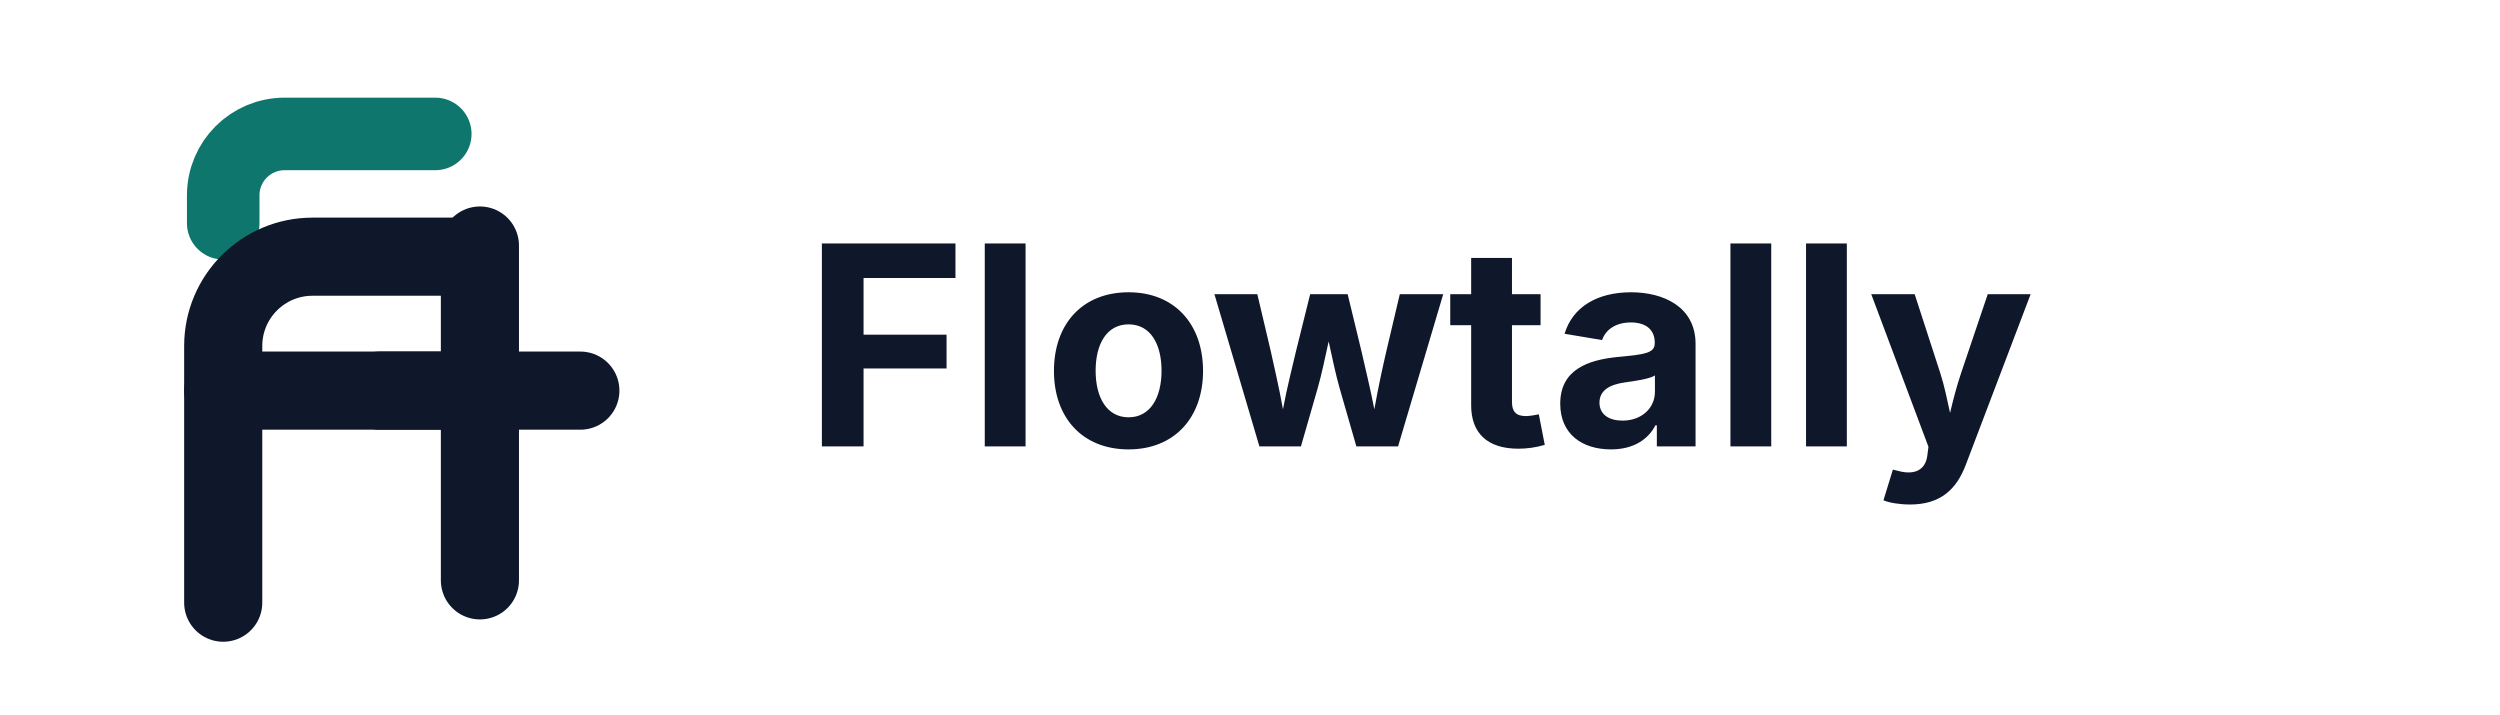
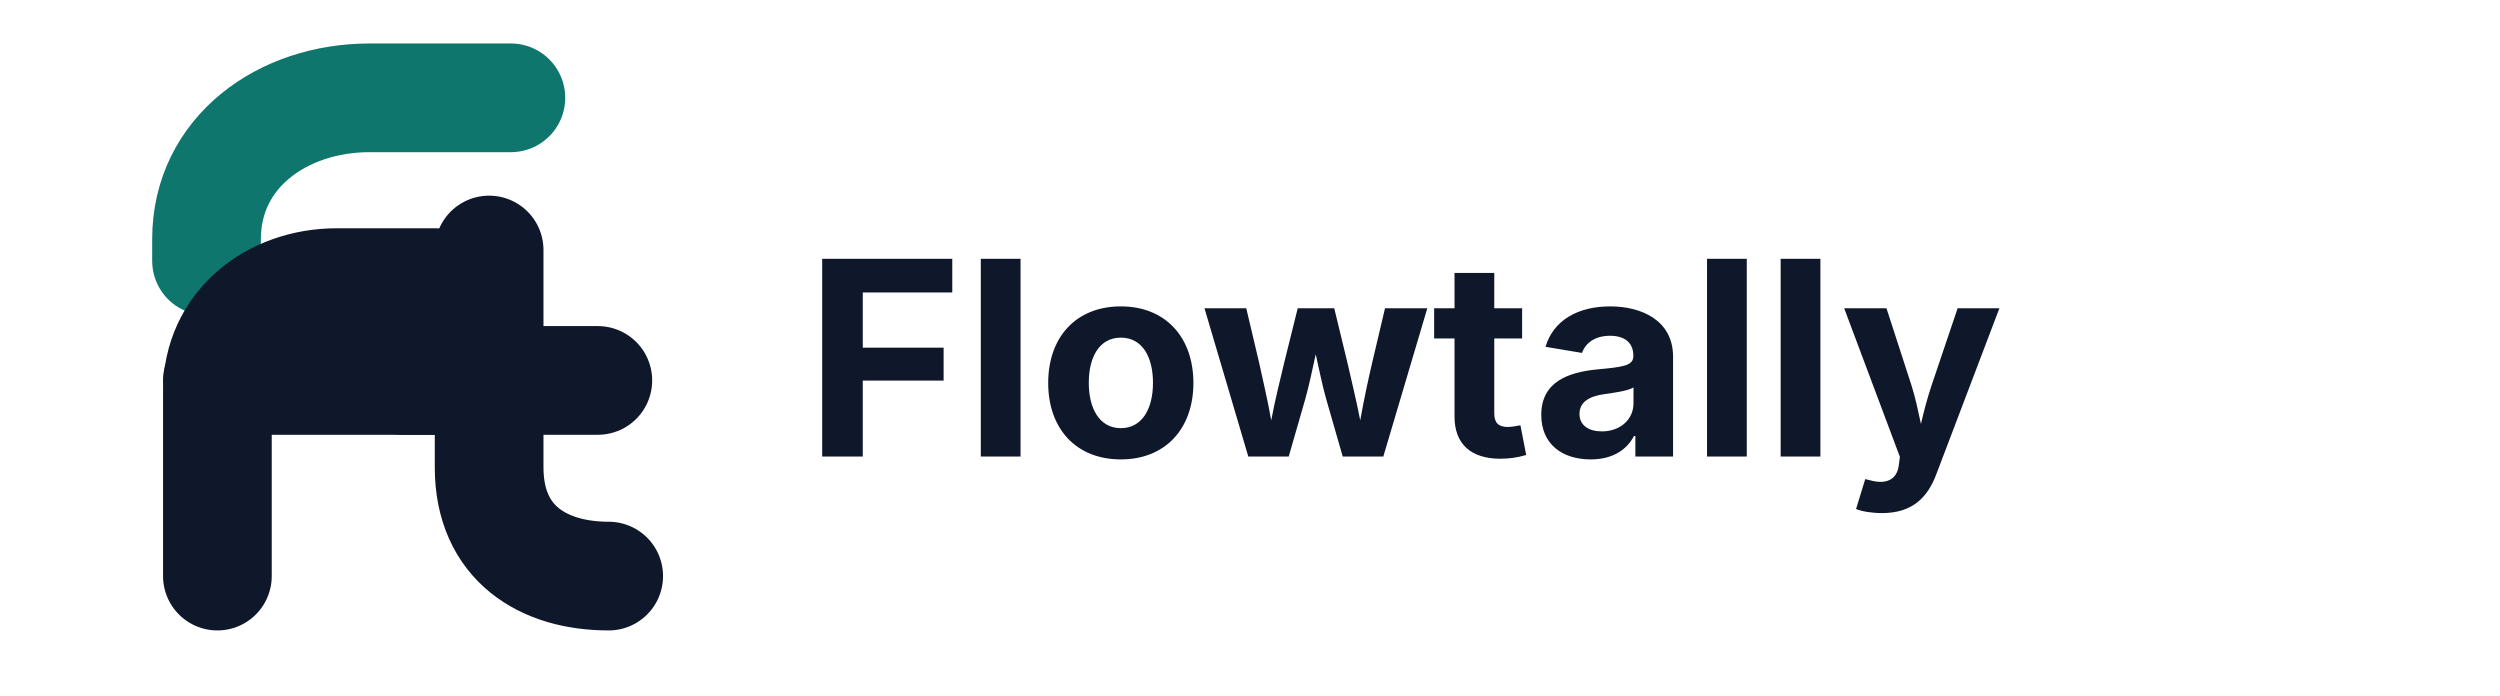
- <svg xmlns="http://www.w3.org/2000/svg" width="224" height="64" viewBox="0 0 224 64" role="img" aria-label="Flowtally">
+ <svg xmlns="http://www.w3.org/2000/svg" width="230" height="64" viewBox="0 0 230 64" role="img" aria-label="Flowtally">
  <g>
-     <path d="M20 20v-2.5A5.5 5.5 0 0 1 25.5 12H39" fill="none" stroke="#0F766E" stroke-width="6.5" stroke-linecap="round" stroke-linejoin="round" />
-     <path d="M20 54V31a8 8 0 0 1 8-8h13" fill="none" stroke="#0F172A" stroke-width="7" stroke-linecap="round" stroke-linejoin="round" />
-     <path d="M20 35h21" fill="none" stroke="#0F172A" stroke-width="7" stroke-linecap="round" />
-     <path d="M43 22v30" fill="none" stroke="#0F172A" stroke-width="7" stroke-linecap="round" />
-     <path d="M34 35h18" fill="none" stroke="#0F172A" stroke-width="7" stroke-linecap="round" />
+     <path d="M19 24v-2c0-8 7-13 15-13h13" fill="none" stroke="#0F766E" stroke-width="10" stroke-linecap="round" stroke-linejoin="round" />
+     <path d="M20 53V36c0-6 5-10 11-10h9" fill="none" stroke="#0F172A" stroke-width="10" stroke-linecap="round" stroke-linejoin="round" />
+     <path d="M20 35h20" fill="none" stroke="#0F172A" stroke-width="10" stroke-linecap="round" />
+     <path d="M45 23v20c0 7 5 10 11 10" fill="none" stroke="#0F172A" stroke-width="10" stroke-linecap="round" stroke-linejoin="round" />
+     <path d="M37 35h18" fill="none" stroke="#0F172A" stroke-width="10" stroke-linecap="round" />
  </g>
-   <text x="72" y="40" fill="#0F172A" font-family="Inter, Arial, sans-serif" font-size="25" font-weight="700" letter-spacing="0">Flowtally</text>
+   <text x="74" y="42" fill="#0F172A" font-family="Inter, Arial, sans-serif" font-size="25" font-weight="700" letter-spacing="0">Flowtally</text>
</svg>
